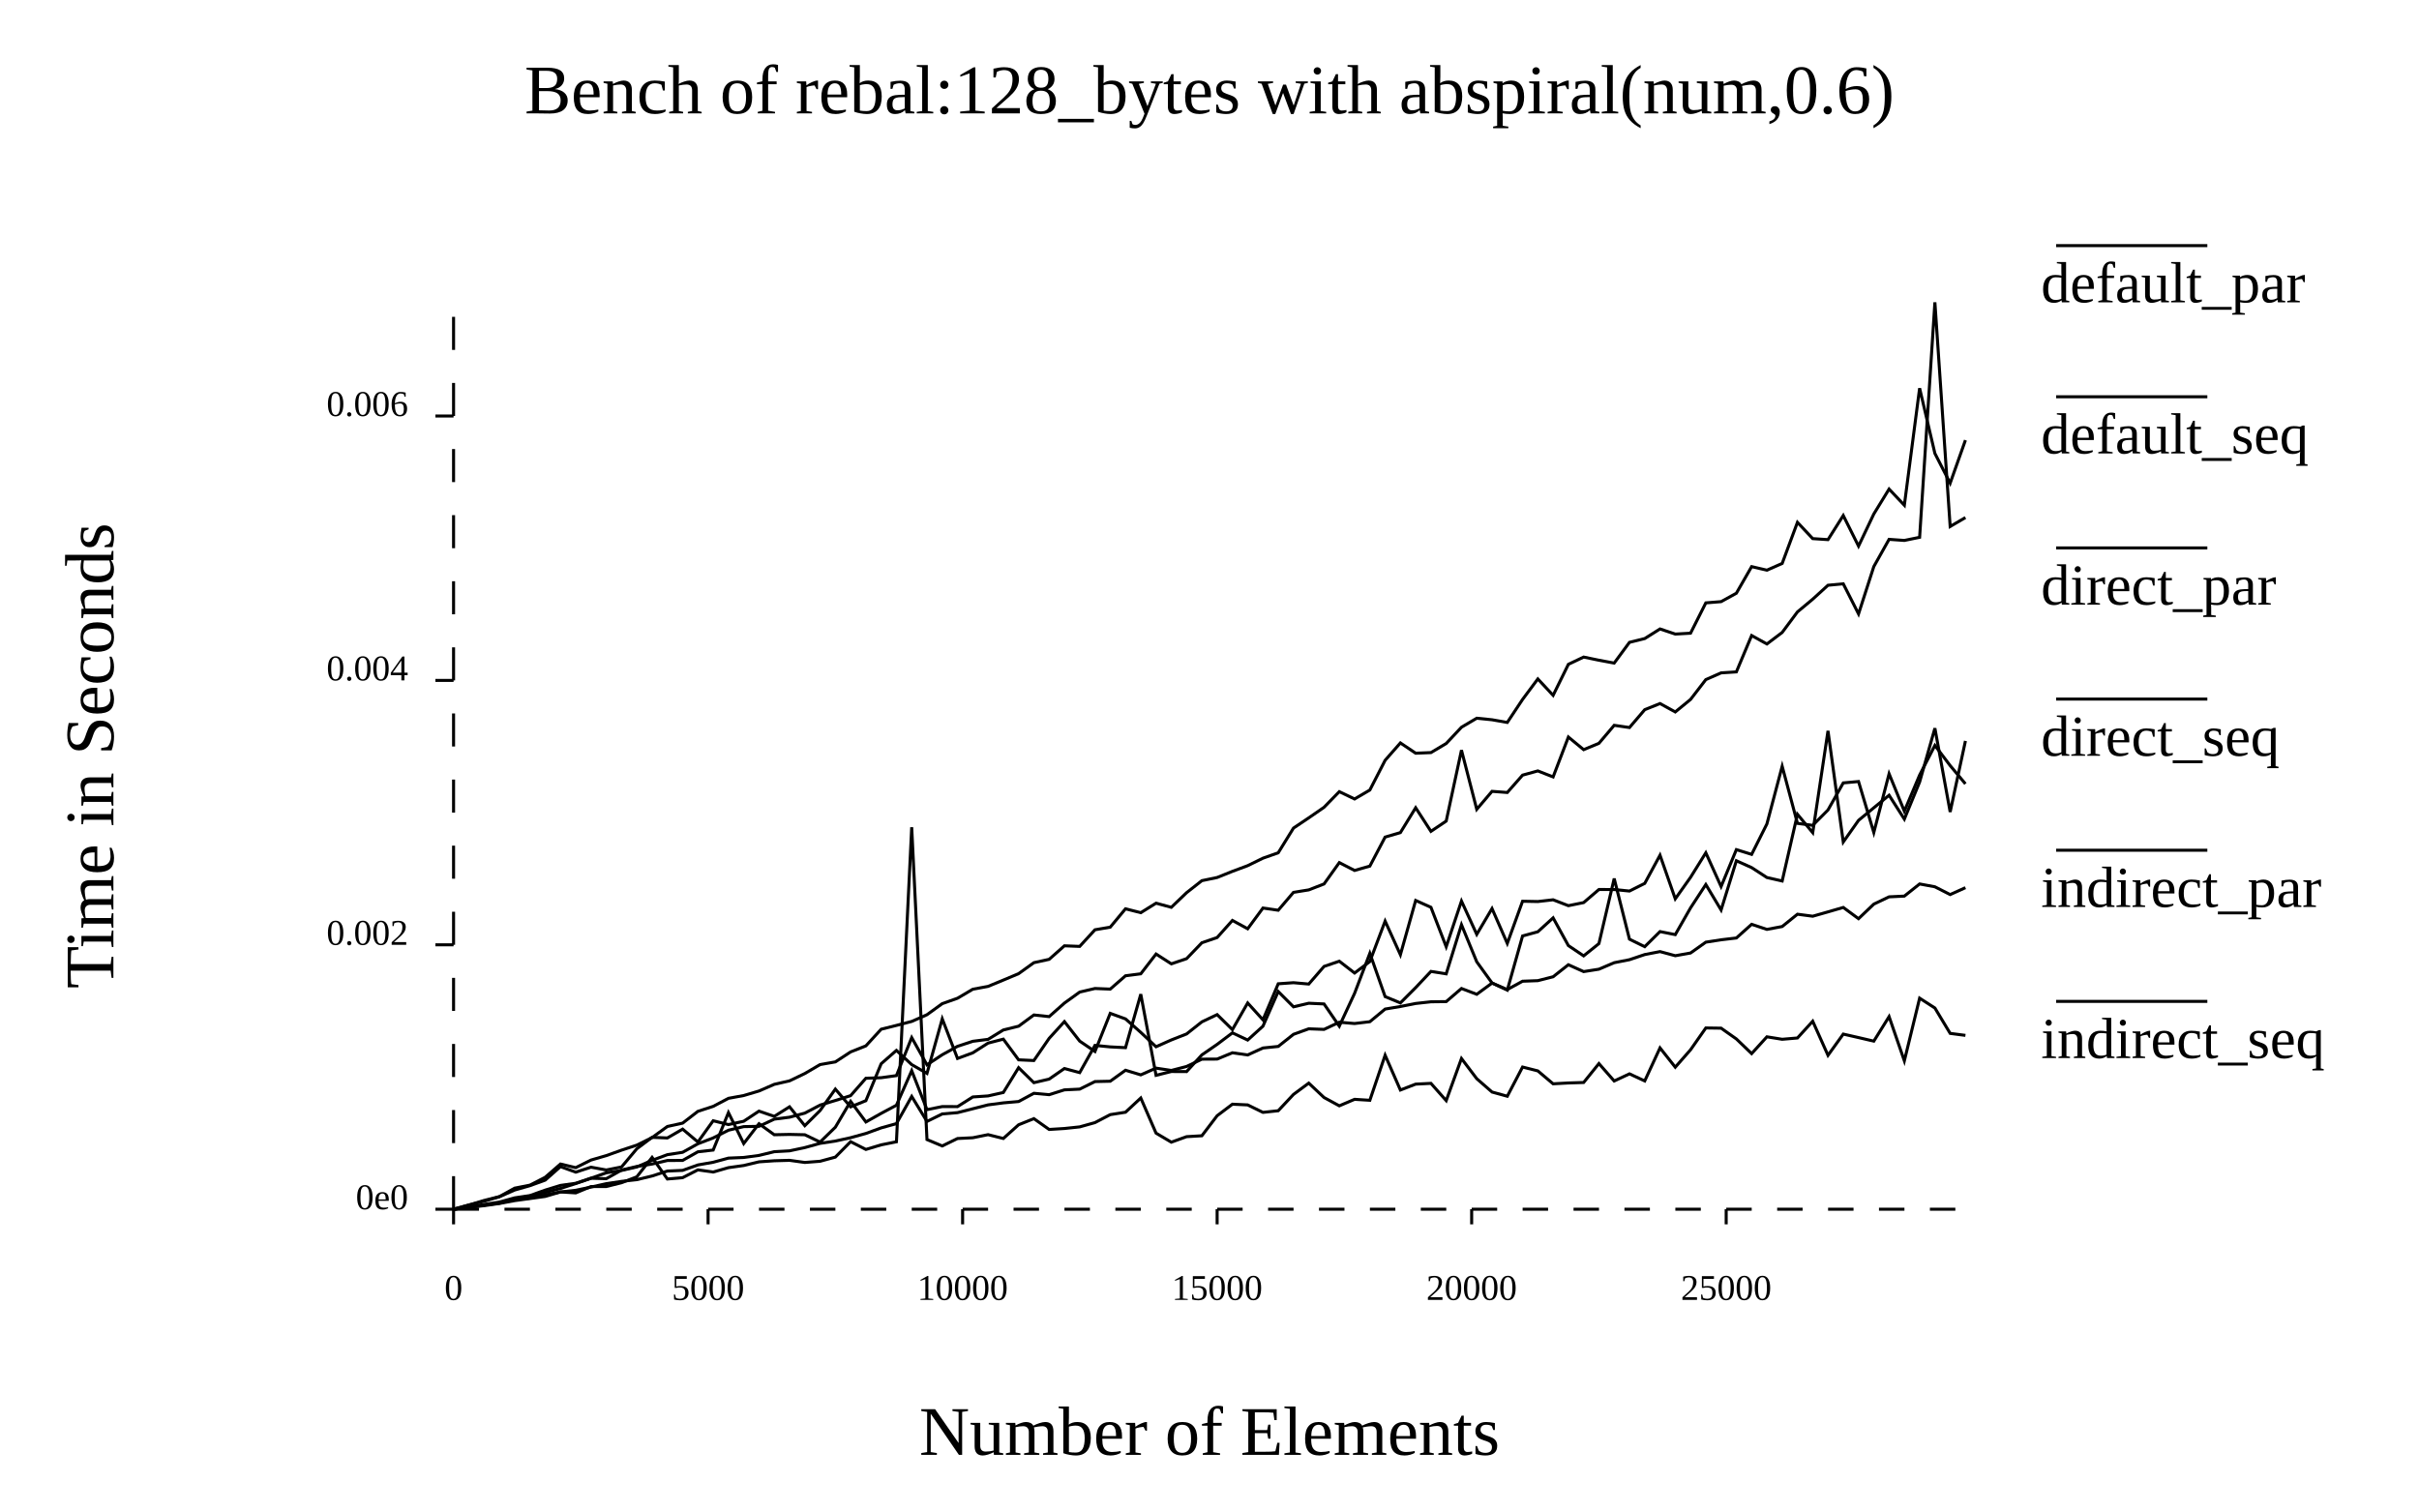
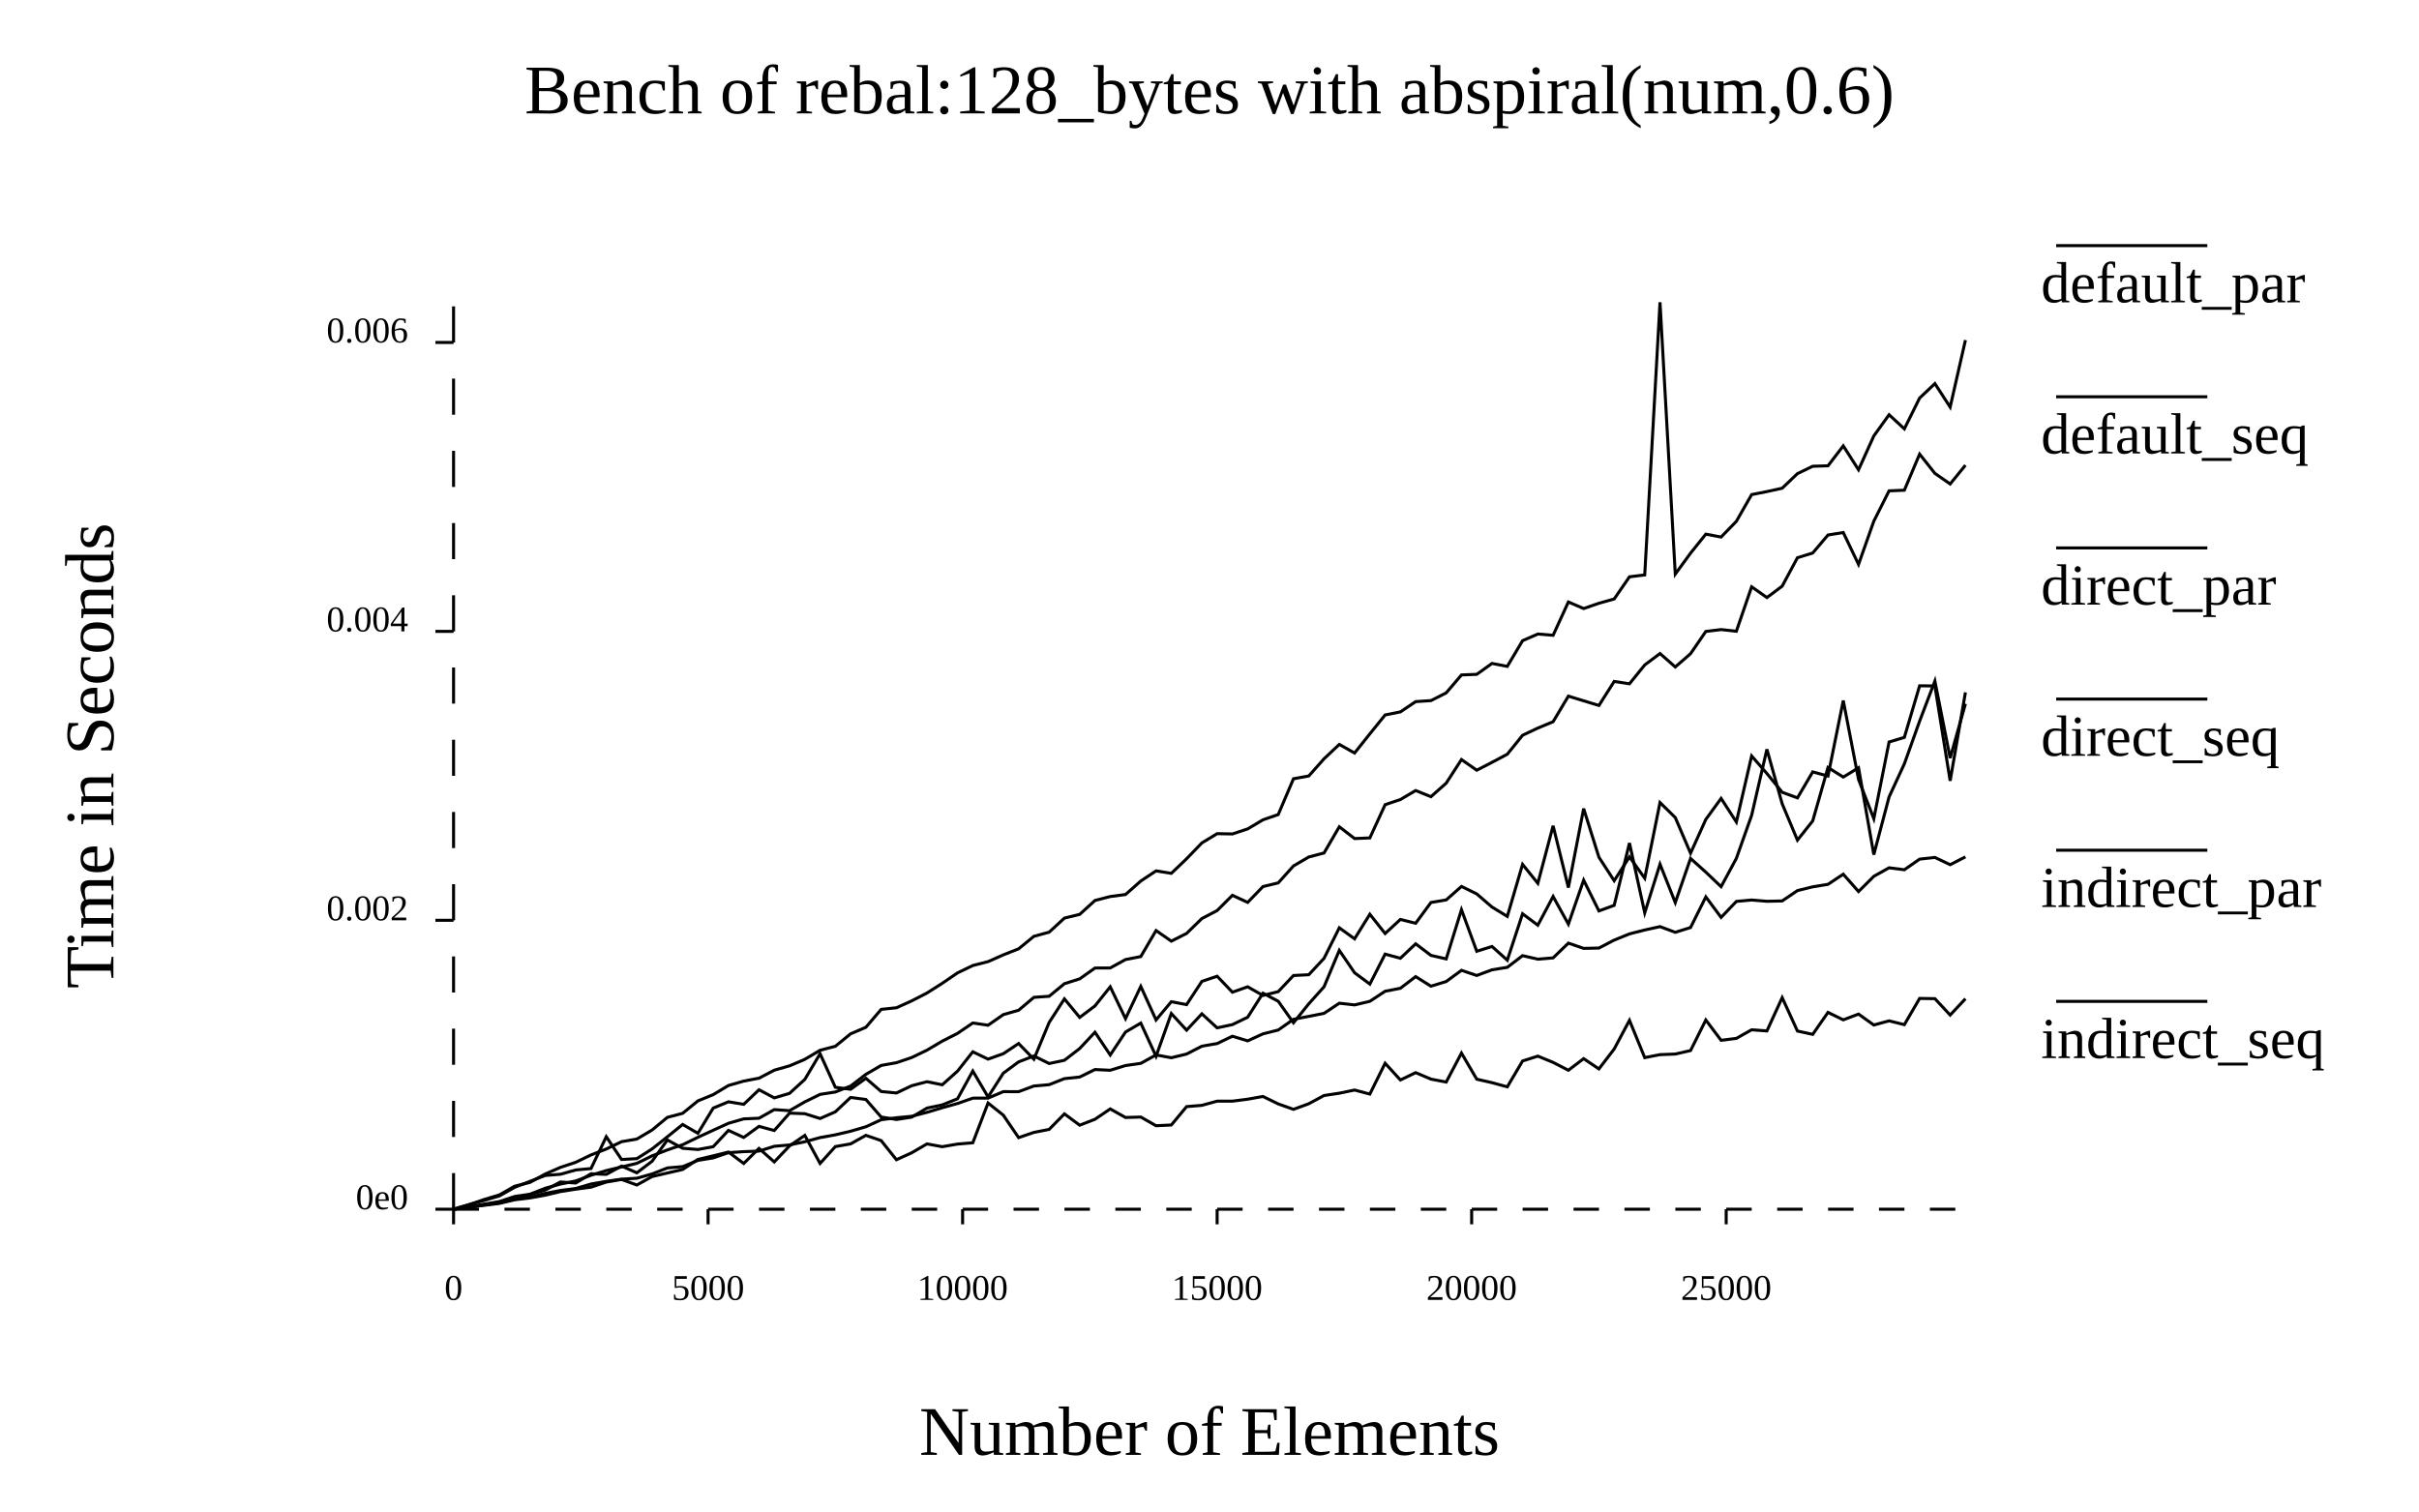
- <svg xmlns="http://www.w3.org/2000/svg" width="800" class="poloto_background poloto" height="500" viewBox="0 0 800 500">
-   <text class="poloto_text" alignment-baseline="middle" text-anchor="start" font-size="large" x="675" y="100">default_par</text>
-   <line class="poloto0stroke poloto0legend" stroke="black" x1="680" x2="730" y1="81.25" y2="81.25" />
-   <path class="poloto0stroke" fill="none" stroke="black" d=" M 650 342.498 L 644.949 341.836 L 639.899 333.446 L 634.848 330.186 L 629.798 350.913 L 624.747 336.291 L 619.697 344.407 L 614.646 343.224 L 609.596 342.07 L 604.545 349.092 L 599.495 337.814 L 594.444 343.359 L 589.394 343.788 L 584.343 342.971 L 579.293 348.527 L 574.242 343.672 L 569.192 340.113 L 564.141 340.041 L 559.091 347.26 L 554.04 353.021 L 548.99 346.639 L 543.939 357.566 L 538.889 355.222 L 533.838 357.588 L 528.788 351.823 L 523.737 358.08 L 518.687 358.239 L 513.636 358.514 L 508.586 354.247 L 503.535 352.968 L 498.485 362.63 L 493.434 361.234 L 488.384 356.823 L 483.333 350.149 L 478.283 364.073 L 473.232 358.367 L 468.182 358.624 L 463.131 360.574 L 458.081 349.056 L 453.03 363.967 L 447.98 363.651 L 442.929 365.799 L 437.879 363.049 L 432.828 358.292 L 427.778 362.027 L 422.727 367.424 L 417.677 367.966 L 412.626 365.496 L 407.576 365.264 L 402.525 369.076 L 397.475 375.703 L 392.424 376.001 L 387.374 377.825 L 382.323 374.836 L 377.273 363.217 L 372.222 367.917 L 367.172 368.714 L 362.121 371.351 L 357.071 372.765 L 352.02 373.301 L 346.97 373.617 L 341.919 370.038 L 336.869 372.067 L 331.818 376.604 L 326.768 375.338 L 321.717 376.359 L 316.667 376.614 L 311.616 379.075 L 306.566 376.959 L 301.515 273.637 L 296.465 377.692 L 291.414 378.712 L 286.364 380.229 L 281.313 377.659 L 276.263 382.766 L 271.212 384.14 L 266.162 384.532 L 261.111 383.831 L 256.061 383.975 L 251.01 384.332 L 245.96 385.543 L 240.909 386.254 L 235.859 387.702 L 230.808 386.982 L 225.758 389.565 L 220.707 390.005 L 215.657 382.852 L 210.606 389.28 L 205.556 391.235 L 200.505 392.493 L 195.455 392.51 L 190.404 394.6 L 185.354 394.287 L 180.303 395.778 L 175.253 396.474 L 170.202 397.162 L 165.152 398.108 L 160.101 398.832 L 155.051 399.391 L 150 399.995" />
-   <text class="poloto_text" alignment-baseline="middle" text-anchor="start" font-size="large" x="675" y="150">default_seq</text>
-   <line class="poloto1stroke poloto1legend" stroke="black" x1="680" x2="730" y1="131.25" y2="131.25" />
-   <path class="poloto1stroke" fill="none" stroke="black" d=" M 650 293.638 L 644.949 295.919 L 639.899 293.346 L 634.848 292.405 L 629.798 296.426 L 624.747 296.669 L 619.697 299.075 L 614.646 303.898 L 609.596 300.175 L 604.545 301.642 L 599.495 303.08 L 594.444 302.416 L 589.394 306.489 L 584.343 307.437 L 579.293 305.758 L 574.242 310.277 L 569.192 310.877 L 564.141 311.66 L 559.091 315.248 L 554.04 316.148 L 548.99 314.783 L 543.939 315.762 L 538.889 317.462 L 533.838 318.455 L 528.788 320.605 L 523.737 321.397 L 518.687 319.127 L 513.636 323.106 L 508.586 324.395 L 503.535 324.582 L 498.485 327.345 L 493.434 325.197 L 488.384 328.905 L 483.333 326.985 L 478.283 331.324 L 473.232 331.385 L 468.182 331.943 L 463.131 332.941 L 458.081 333.793 L 453.03 337.972 L 447.98 338.575 L 442.929 338.142 L 437.879 340.514 L 432.828 340.324 L 427.778 342.146 L 422.727 346.155 L 417.677 346.67 L 412.626 348.969 L 407.576 348.252 L 402.525 350.333 L 397.475 350.362 L 392.424 352.782 L 387.374 354.094 L 382.323 353.333 L 377.273 355.559 L 372.222 354.029 L 367.172 357.662 L 362.121 357.774 L 357.071 360.277 L 352.02 360.52 L 346.97 362.116 L 341.919 361.655 L 336.869 364.377 L 331.818 364.824 L 326.768 365.487 L 321.717 366.772 L 316.667 368.055 L 311.616 368.484 L 306.566 370.963 L 301.515 362.694 L 296.465 371.687 L 291.414 373.101 L 286.364 374.945 L 281.313 376.343 L 276.263 377.454 L 271.212 378.216 L 266.162 379.616 L 261.111 380.691 L 256.061 380.976 L 251.01 382.206 L 245.96 382.882 L 240.909 383.098 L 235.859 384.467 L 230.808 385.355 L 225.758 387.153 L 220.707 387.377 L 215.657 389.009 L 210.606 390.222 L 205.556 390.791 L 200.505 391.548 L 195.455 392.672 L 190.404 393.74 L 185.354 394.282 L 180.303 395.253 L 175.253 396.329 L 170.202 396.786 L 165.152 398.024 L 160.101 398.655 L 155.051 399.416 L 150 399.997" />
-   <text class="poloto_text" alignment-baseline="middle" text-anchor="start" font-size="large" x="675" y="200">direct_par</text>
-   <line class="poloto2stroke poloto2legend" stroke="black" x1="680" x2="730" y1="181.25" y2="181.25" />
-   <path class="poloto2stroke" fill="none" stroke="black" d=" M 650 259.3 L 644.949 253.258 L 639.899 246.582 L 634.848 256.388 L 629.798 268.328 L 624.747 255.959 L 619.697 275.389 L 614.646 258.521 L 609.596 258.979 L 604.545 267.932 L 599.495 273.017 L 594.444 272.36 L 589.394 253.469 L 584.343 272.551 L 579.293 282.618 L 574.242 281.05 L 569.192 293.263 L 564.141 282.099 L 559.091 290.208 L 554.04 297.328 L 548.99 282.894 L 543.939 292.221 L 538.889 294.754 L 533.838 294.256 L 528.788 294.244 L 523.737 298.569 L 518.687 299.592 L 513.636 297.644 L 508.586 298.222 L 503.535 298.125 L 498.485 312.073 L 493.434 300.544 L 488.384 309.085 L 483.333 298.066 L 478.283 313.185 L 473.232 300.126 L 468.182 297.865 L 463.131 315.818 L 458.081 304.696 L 453.03 318.073 L 447.98 321.869 L 442.929 317.959 L 437.879 319.691 L 432.828 325.516 L 427.778 325.07 L 422.727 325.43 L 417.677 337.355 L 412.626 331.775 L 407.576 340.6 L 402.525 335.628 L 397.475 338.024 L 392.424 342.023 L 387.374 344.009 L 382.323 346.258 L 377.273 341.509 L 372.222 337.047 L 367.172 335.209 L 362.121 347.822 L 357.071 344.393 L 352.02 337.937 L 346.97 343.479 L 341.919 350.818 L 336.869 350.584 L 331.818 343.744 L 326.768 345.05 L 321.717 348.272 L 316.667 350.13 L 311.616 337.028 L 306.566 355.078 L 301.515 352.165 L 296.465 347.462 L 291.414 351.885 L 286.364 364.095 L 281.313 366.146 L 276.263 360.27 L 271.212 367.363 L 266.162 372.367 L 261.111 366.122 L 256.061 369.287 L 251.01 367.551 L 245.96 370.903 L 240.909 371.999 L 235.859 370.735 L 230.808 377.766 L 225.758 373.508 L 220.707 376.43 L 215.657 376.224 L 210.606 380.006 L 205.556 386.016 L 200.505 387.023 L 195.455 386.098 L 190.404 387.741 L 185.354 385.911 L 180.303 390.381 L 175.253 392.217 L 170.202 393.66 L 165.152 395.878 L 160.101 397.356 L 155.051 398.603 L 150 399.994" />
-   <text class="poloto_text" alignment-baseline="middle" text-anchor="start" font-size="large" x="675" y="250">direct_seq</text>
-   <line class="poloto3stroke poloto3legend" stroke="black" x1="680" x2="730" y1="231.25" y2="231.25" />
-   <path class="poloto3stroke" fill="none" stroke="black" d=" M 650 145.602 L 644.949 159.84 L 639.899 149.989 L 634.848 128.421 L 629.798 167.126 L 624.747 161.781 L 619.697 170.022 L 614.646 180.645 L 609.596 170.528 L 604.545 178.508 L 599.495 178.172 L 594.444 172.783 L 589.394 186.383 L 584.343 188.614 L 579.293 187.437 L 574.242 196.239 L 569.192 199.02 L 564.141 199.427 L 559.091 209.458 L 554.04 209.746 L 548.99 208.054 L 543.939 211.231 L 538.889 212.485 L 533.838 219.343 L 528.788 218.399 L 523.737 217.354 L 518.687 219.751 L 513.636 230.018 L 508.586 224.587 L 503.535 231.371 L 498.485 238.981 L 493.434 238.094 L 488.384 237.583 L 483.333 240.562 L 478.283 245.948 L 473.232 248.953 L 468.182 249.157 L 463.131 245.758 L 458.081 251.505 L 453.03 261.336 L 447.98 264.295 L 442.929 261.871 L 437.879 267.05 L 432.828 270.539 L 427.778 273.925 L 422.727 282.098 L 417.677 283.882 L 412.626 286.358 L 407.576 288.24 L 402.525 290.269 L 397.475 291.318 L 392.424 295.292 L 387.374 300.135 L 382.323 298.768 L 377.273 301.91 L 372.222 300.625 L 367.172 306.699 L 362.121 307.565 L 357.071 313.061 L 352.02 312.865 L 346.97 317.34 L 341.919 318.446 L 336.869 322.079 L 331.818 324.206 L 326.768 326.293 L 321.717 327.231 L 316.667 330.211 L 311.616 332 L 306.566 335.661 L 301.515 337.885 L 296.465 339.199 L 291.414 340.461 L 286.364 345.962 L 281.313 347.966 L 276.263 351.267 L 271.212 352.151 L 266.162 355.116 L 261.111 357.54 L 256.061 358.692 L 251.01 360.894 L 245.96 362.393 L 240.909 363.32 L 235.859 365.98 L 230.808 367.621 L 225.758 371.519 L 220.707 372.634 L 215.657 376.299 L 210.606 378.803 L 205.556 380.463 L 200.505 382.268 L 195.455 383.738 L 190.404 386.252 L 185.354 385.049 L 180.303 389.442 L 175.253 392.035 L 170.202 393.035 L 165.152 395.831 L 160.101 397.099 L 155.051 398.633 L 150 399.995" />
-   <text class="poloto_text" alignment-baseline="middle" text-anchor="start" font-size="large" x="675" y="300">indirect_par</text>
-   <line class="poloto4stroke poloto4legend" stroke="black" x1="680" x2="730" y1="281.25" y2="281.25" />
-   <path class="poloto4stroke" fill="none" stroke="black" d=" M 650 245.095 L 644.949 268.59 L 639.899 240.898 L 634.848 258.698 L 629.798 270.959 L 624.747 263.063 L 619.697 267.21 L 614.646 271.37 L 609.596 278.524 L 604.545 241.754 L 599.495 275.451 L 594.444 269.358 L 589.394 291.428 L 584.343 290.28 L 579.293 286.997 L 574.242 284.733 L 569.192 301.017 L 564.141 292.596 L 559.091 300.318 L 554.04 309.167 L 548.99 308.16 L 543.939 313.156 L 538.889 310.677 L 533.838 290.613 L 528.788 312.141 L 523.737 316.197 L 518.687 312.796 L 513.636 303.623 L 508.586 308.224 L 503.535 309.613 L 498.485 327.524 L 493.434 325.148 L 488.384 318.162 L 483.333 305.887 L 478.283 322.142 L 473.232 321.339 L 468.182 326.701 L 463.131 331.756 L 458.081 329.671 L 453.03 315.341 L 447.98 328.593 L 442.929 339.458 L 437.879 332.097 L 432.828 331.866 L 427.778 333.052 L 422.727 327.991 L 417.677 339.453 L 412.626 344.04 L 407.576 341.662 L 402.525 345.472 L 397.475 348.951 L 392.424 354.476 L 387.374 354.45 L 382.323 355.713 L 377.273 328.867 L 372.222 346.56 L 367.172 346.308 L 362.121 345.809 L 357.071 354.817 L 352.02 353.456 L 346.97 356.959 L 341.919 358.14 L 336.869 353.182 L 331.818 361.391 L 326.768 362.525 L 321.717 362.866 L 316.667 366.061 L 311.616 366.048 L 306.566 367.063 L 301.515 354.177 L 296.465 365.603 L 291.414 368.299 L 286.364 371.138 L 281.313 364.318 L 276.263 372.876 L 271.212 377.789 L 266.162 375.37 L 261.111 375.259 L 256.061 375.364 L 251.01 371.716 L 245.96 378.276 L 240.909 368.039 L 235.859 380.431 L 230.808 381.008 L 225.758 383.857 L 220.707 383.891 L 215.657 385.057 L 210.606 385.857 L 205.556 387.051 L 200.505 389.899 L 195.455 389.763 L 190.404 391.51 L 185.354 393.135 L 180.303 394.465 L 175.253 395.649 L 170.202 396.522 L 165.152 397.875 L 160.101 398.623 L 155.051 399.336 L 150 399.996" />
-   <text class="poloto_text" alignment-baseline="middle" text-anchor="start" font-size="large" x="675" y="350">indirect_seq</text>
-   <line class="poloto5stroke poloto5legend" stroke="black" x1="680" x2="730" y1="331.25" y2="331.25" />
-   <path class="poloto5stroke" fill="none" stroke="black" d=" M 650 171.201 L 644.949 174.156 L 639.899 100 L 634.848 177.74 L 629.798 178.774 L 624.747 178.413 L 619.697 187.418 L 614.646 203.08 L 609.596 193.119 L 604.545 193.599 L 599.495 198.203 L 594.444 202.416 L 589.394 209.206 L 584.343 213.022 L 579.293 210.231 L 574.242 222.257 L 569.192 222.582 L 564.141 224.81 L 559.091 231.366 L 554.04 235.507 L 548.99 232.727 L 543.939 234.76 L 538.889 240.665 L 533.838 239.93 L 528.788 245.885 L 523.737 247.984 L 518.687 243.808 L 513.636 257.006 L 508.586 255.015 L 503.535 256.413 L 498.485 262.15 L 493.434 261.771 L 488.384 267.716 L 483.333 248.148 L 478.283 271.603 L 473.232 275.005 L 468.182 267.194 L 463.131 275.417 L 458.081 276.9 L 453.03 286.5 L 447.98 287.942 L 442.929 285.345 L 437.879 292.408 L 432.828 294.371 L 427.778 295.182 L 422.727 301.102 L 417.677 300.378 L 412.626 307.232 L 407.576 304.473 L 402.525 310.129 L 397.475 311.858 L 392.424 317.117 L 387.374 318.832 L 382.323 315.586 L 377.273 322.127 L 372.222 322.781 L 367.172 327.189 L 362.121 326.987 L 357.071 328.172 L 352.02 331.813 L 346.97 336.29 L 341.919 335.749 L 336.869 339.461 L 331.818 340.708 L 326.768 343.81 L 321.717 344.454 L 316.667 346.114 L 311.616 348.898 L 306.566 352.236 L 301.515 343.229 L 296.465 355.806 L 291.414 356.501 L 286.364 356.675 L 281.313 362.432 L 276.263 364.036 L 271.212 365.56 L 266.162 368.213 L 261.111 369.567 L 256.061 370.206 L 251.01 372.585 L 245.96 372.677 L 240.909 373.867 L 235.859 376.42 L 230.808 378.355 L 225.758 381.171 L 220.707 381.96 L 215.657 383.823 L 210.606 386.019 L 205.556 387.177 L 200.505 387.954 L 195.455 389.74 L 190.404 391.419 L 185.354 392.127 L 180.303 393.681 L 175.253 395.49 L 170.202 396.241 L 165.152 397.632 L 160.101 398.41 L 155.051 399.339 L 150 399.994" />
-   <text class="poloto_text" alignment-baseline="start" text-anchor="middle" font-size="x-large" x="400" y="37.5">Bench of rebal:128_bytes with abspiral(num,0.6)</text>
-   <text class="poloto_text" alignment-baseline="start" text-anchor="middle" font-size="x-large" x="400" y="481.25">Number of Elements</text>
-   <text class="poloto_text" alignment-baseline="start" text-anchor="middle" font-size="x-large" transform="rotate(-90,37.5,250)" x="37.5" y="250">Time in Seconds</text>
+ <svg xmlns="http://www.w3.org/2000/svg" class="poloto" width="800" height="500" viewBox="0 0 800 500">
+   <text class="poloto_text poloto_legend_text" alignment-baseline="middle" text-anchor="start" font-size="large" x="675" y="100">default_par</text>
+   <line class="poloto_line poloto_legend_icon poloto0stroke poloto0legend" stroke="black" x1="680" x2="730" y1="81.25" y2="81.25" />
+   <path class="poloto_line poloto0stroke" fill="none" stroke="black" d=" M 650 330.369 L 644.949 335.778 L 639.899 330.351 L 634.848 330.275 L 629.798 338.947 L 624.747 337.687 L 619.697 339.068 L 614.646 335.455 L 609.596 337.36 L 604.545 334.89 L 599.495 342.157 L 594.444 341.059 L 589.394 330.012 L 584.343 341.032 L 579.293 340.645 L 574.242 343.492 L 569.192 344.123 L 564.141 337.412 L 559.091 347.514 L 554.04 348.676 L 548.99 348.866 L 543.939 349.86 L 538.889 337.513 L 533.838 346.999 L 528.788 353.591 L 523.737 350.194 L 518.687 354.035 L 513.636 351.428 L 508.586 349.356 L 503.535 350.968 L 498.485 359.526 L 493.434 358.143 L 488.384 356.992 L 483.333 348.352 L 478.283 357.935 L 473.232 356.968 L 468.182 354.825 L 463.131 357.253 L 458.081 351.712 L 453.03 361.911 L 447.98 360.574 L 442.929 361.625 L 437.879 362.388 L 432.828 365.116 L 427.778 366.964 L 422.727 365.167 L 417.677 362.704 L 412.626 363.607 L 407.576 364.258 L 402.525 364.258 L 397.475 365.641 L 392.424 366.064 L 387.374 372.142 L 382.323 372.385 L 377.273 369.508 L 372.222 369.656 L 367.172 366.823 L 362.121 370.246 L 357.071 372.208 L 352.02 368.461 L 346.97 373.6 L 341.919 374.594 L 336.869 376.32 L 331.818 368.903 L 326.768 364.864 L 321.717 378.029 L 316.667 378.447 L 311.616 379.318 L 306.566 378.395 L 301.515 381.335 L 296.465 383.631 L 291.414 377.308 L 286.364 375.563 L 281.313 378.389 L 276.263 379.284 L 271.212 384.862 L 266.162 375.572 L 261.111 379.054 L 256.061 384.363 L 251.01 379.884 L 245.96 384.871 L 240.909 381.082 L 235.859 382.342 L 230.808 383.534 L 225.758 386.864 L 220.707 388.018 L 215.657 389.191 L 210.606 391.991 L 205.556 390.151 L 200.505 391.019 L 195.455 392.71 L 190.404 393.375 L 185.354 394.164 L 180.303 395.369 L 175.253 396.272 L 170.202 396.881 L 165.152 398.081 L 160.101 398.716 L 155.051 399.331 L 150 399.996" />
+   <text class="poloto_text poloto_legend_text" alignment-baseline="middle" text-anchor="start" font-size="large" x="675" y="150">default_seq</text>
+   <line class="poloto_line poloto_legend_icon poloto1stroke poloto1legend" stroke="black" x1="680" x2="730" y1="131.25" y2="131.25" />
+   <path class="poloto_line poloto1stroke" fill="none" stroke="black" d=" M 650 283.445 L 644.949 286.036 L 639.899 283.631 L 634.848 284.194 L 629.798 287.709 L 624.747 287.063 L 619.697 289.882 L 614.646 294.917 L 609.596 289.177 L 604.545 292.529 L 599.495 293.354 L 594.444 294.603 L 589.394 298.027 L 584.343 298.137 L 579.293 297.719 L 574.242 298.182 L 569.192 303.466 L 564.141 296.682 L 559.091 306.823 L 554.04 308.404 L 548.99 306.522 L 543.939 307.64 L 538.889 308.92 L 533.838 310.977 L 528.788 313.61 L 523.737 313.717 L 518.687 311.981 L 513.636 316.861 L 508.586 317.288 L 503.535 316.13 L 498.485 319.985 L 493.434 320.806 L 488.384 322.683 L 483.333 320.979 L 478.283 324.678 L 473.232 326.229 L 468.182 323.055 L 463.131 326.918 L 458.081 327.896 L 453.03 331.225 L 447.98 332.421 L 442.929 331.852 L 437.879 335.212 L 432.828 336.212 L 427.778 337.178 L 422.727 340.724 L 417.677 341.993 L 412.626 344.31 L 407.576 342.778 L 402.525 345.203 L 397.475 346.071 L 392.424 348.668 L 387.374 349.893 L 382.323 348.966 L 377.273 351.742 L 372.222 352.476 L 367.172 354.035 L 362.121 353.796 L 357.071 356.272 L 352.02 356.808 L 346.97 358.795 L 341.919 359.24 L 336.869 361.121 L 331.818 361.103 L 326.768 363.241 L 321.717 363.265 L 316.667 365.028 L 311.616 366.434 L 306.566 367.954 L 301.515 369.262 L 296.465 369.737 L 291.414 370.408 L 286.364 372.722 L 281.313 374.201 L 276.263 375.397 L 271.212 376.309 L 266.162 377.68 L 261.111 378.739 L 256.061 379.182 L 251.01 380.776 L 245.96 380.955 L 240.909 381.295 L 235.859 383.029 L 230.808 383.844 L 225.758 385.914 L 220.707 386.345 L 215.657 388.332 L 210.606 389.754 L 205.556 390.059 L 200.505 390.781 L 195.455 391.666 L 190.404 393.146 L 185.354 393.803 L 180.303 394.766 L 175.253 396.023 L 170.202 396.658 L 165.152 397.924 L 160.101 398.557 L 155.051 399.373 L 150 399.996" />
+   <text class="poloto_text poloto_legend_text" alignment-baseline="middle" text-anchor="start" font-size="large" x="675" y="200">direct_par</text>
+   <line class="poloto_line poloto_legend_icon poloto2stroke poloto2legend" stroke="black" x1="680" x2="730" y1="181.25" y2="181.25" />
+   <path class="poloto_line poloto2stroke" fill="none" stroke="black" d=" M 650 229.033 L 644.949 258.293 L 639.899 226.907 L 634.848 226.856 L 629.798 243.92 L 624.747 245.447 L 619.697 270.822 L 614.646 257.83 L 609.596 231.741 L 604.545 256.715 L 599.495 255.333 L 594.444 263.929 L 589.394 262.077 L 584.343 255.875 L 579.293 250.067 L 574.242 271.911 L 569.192 264.111 L 564.141 271.056 L 559.091 282.242 L 554.04 270.443 L 548.99 265.479 L 543.939 290.516 L 538.889 283.459 L 533.838 291.337 L 528.788 283.562 L 523.737 267.487 L 518.687 293.618 L 513.636 273.163 L 508.586 292.195 L 503.535 285.935 L 498.485 303.138 L 493.434 300.05 L 488.384 295.702 L 483.333 293.228 L 478.283 297.69 L 473.232 298.538 L 468.182 305.411 L 463.131 304.141 L 458.081 308.805 L 453.03 302.428 L 447.98 310.55 L 442.929 306.916 L 437.879 317.016 L 432.828 322.431 L 427.778 322.691 L 422.727 328.031 L 417.677 329.293 L 412.626 326.426 L 407.576 328.214 L 402.525 322.93 L 397.475 324.633 L 392.424 332.321 L 387.374 331.354 L 382.323 337.388 L 377.273 326.296 L 372.222 336.954 L 367.172 326.435 L 362.121 332.747 L 357.071 336.558 L 352.02 330.423 L 346.97 338.218 L 341.919 350.378 L 336.869 345.187 L 331.818 348.557 L 326.768 350.352 L 321.717 347.929 L 316.667 354.324 L 311.616 358.843 L 306.566 357.814 L 301.515 359.151 L 296.465 361.549 L 291.414 361.06 L 286.364 356.701 L 281.313 360.323 L 276.263 359.671 L 271.212 348.568 L 266.162 357.061 L 261.111 361.68 L 256.061 363.173 L 251.01 360.484 L 245.96 365.306 L 240.909 364.462 L 235.859 366.563 L 230.808 374.885 L 225.758 371.962 L 220.707 376.049 L 215.657 380.056 L 210.606 383.271 L 205.556 383.553 L 200.505 376.016 L 195.455 386.549 L 190.404 387.017 L 185.354 388.434 L 180.303 388.838 L 175.253 390.788 L 170.202 392.756 L 165.152 395.606 L 160.101 397.106 L 155.051 398.508 L 150 399.992" />
+   <text class="poloto_text poloto_legend_text" alignment-baseline="middle" text-anchor="start" font-size="large" x="675" y="250">direct_seq</text>
+   <line class="poloto_line poloto_legend_icon poloto3stroke poloto3legend" stroke="black" x1="680" x2="730" y1="231.25" y2="231.25" />
+   <path class="poloto_line poloto3stroke" fill="none" stroke="black" d=" M 650 112.501 L 644.949 134.67 L 639.899 126.89 L 634.848 131.669 L 629.798 141.865 L 624.747 137.188 L 619.697 144.213 L 614.646 155.402 L 609.596 147.487 L 604.545 154.083 L 599.495 154.233 L 594.444 156.674 L 589.394 161.498 L 584.343 162.61 L 579.293 163.607 L 574.242 172.453 L 569.192 177.647 L 564.141 176.693 L 559.091 182.977 L 554.04 189.909 L 548.99 100 L 543.939 190.18 L 538.889 190.806 L 533.838 198.14 L 528.788 199.556 L 523.737 201.303 L 518.687 199.127 L 513.636 210.147 L 508.586 209.734 L 503.535 211.936 L 498.485 220.441 L 493.434 219.456 L 488.384 223.069 L 483.333 223.264 L 478.283 229.195 L 473.232 231.758 L 468.182 232.087 L 463.131 235.493 L 458.081 236.502 L 453.03 242.749 L 447.98 249.095 L 442.929 246.25 L 437.879 251.005 L 432.828 256.691 L 427.778 257.607 L 422.727 269.453 L 417.677 271.187 L 412.626 274.195 L 407.576 275.869 L 402.525 275.774 L 397.475 278.831 L 392.424 284.074 L 387.374 288.9 L 382.323 288.08 L 377.273 291.442 L 372.222 295.902 L 367.172 296.571 L 362.121 297.873 L 357.071 302.471 L 352.02 303.704 L 346.97 308.354 L 341.919 309.73 L 336.869 313.869 L 331.818 315.859 L 326.768 318.101 L 321.717 319.386 L 316.667 321.82 L 311.616 325.272 L 306.566 328.476 L 301.515 331.078 L 296.465 333.361 L 291.414 333.893 L 286.364 339.812 L 281.313 341.979 L 276.263 346.101 L 271.212 347.416 L 266.162 350.425 L 261.111 352.573 L 256.061 354.014 L 251.01 356.654 L 245.96 357.62 L 240.909 359.077 L 235.859 362.104 L 230.808 364.168 L 225.758 368.281 L 220.707 369.614 L 215.657 373.799 L 210.606 376.792 L 205.556 377.664 L 200.505 380.077 L 195.455 382.044 L 190.404 384.478 L 185.354 386.152 L 180.303 388.349 L 175.253 391.133 L 170.202 392.392 L 165.152 395.269 L 160.101 396.786 L 155.051 398.514 L 150 399.994" />
+   <text class="poloto_text poloto_legend_text" alignment-baseline="middle" text-anchor="start" font-size="large" x="675" y="300">indirect_par</text>
+   <line class="poloto_line poloto_legend_icon poloto4stroke poloto4legend" stroke="black" x1="680" x2="730" y1="281.25" y2="281.25" />
+   <path class="poloto_line poloto4stroke" fill="none" stroke="black" d=" M 650 232.801 L 644.949 250.746 L 639.899 225.285 L 634.848 238.546 L 629.798 252.674 L 624.747 263.614 L 619.697 282.705 L 614.646 253.97 L 609.596 257.054 L 604.545 253.88 L 599.495 271.548 L 594.444 277.912 L 589.394 265.889 L 584.343 247.866 L 579.293 269.705 L 574.242 283.95 L 569.192 293.309 L 564.141 288.504 L 559.091 283.97 L 554.04 298.565 L 548.99 285.865 L 543.939 301.954 L 538.889 278.872 L 533.838 299.478 L 528.788 301.33 L 523.737 291.15 L 518.687 305.694 L 513.636 296.551 L 508.586 306.051 L 503.535 302.273 L 498.485 317.622 L 493.434 313.087 L 488.384 314.674 L 483.333 300.921 L 478.283 317.199 L 473.232 316.032 L 468.182 312.206 L 463.131 316.983 L 458.081 315.613 L 453.03 325.532 L 447.98 321.784 L 442.929 314.381 L 437.879 326.423 L 432.828 332.06 L 427.778 338.332 L 422.727 331.206 L 417.677 328.549 L 412.626 336.49 L 407.576 338.932 L 402.525 340.007 L 397.475 335.367 L 392.424 340.774 L 387.374 335.273 L 382.323 349.413 L 377.273 338.431 L 372.222 341.392 L 367.172 348.993 L 362.121 341.452 L 357.071 346.836 L 352.02 350.731 L 346.97 351.805 L 341.919 349.308 L 336.869 351.265 L 331.818 354.989 L 326.768 362.86 L 321.717 354.288 L 316.667 363.469 L 311.616 365.487 L 306.566 366.551 L 301.515 369.538 L 296.465 370.323 L 291.414 369.501 L 286.364 363.703 L 281.313 363.026 L 276.263 367.786 L 271.212 369.995 L 266.162 368.399 L 261.111 368.219 L 256.061 373.967 L 251.01 372.591 L 245.96 376.265 L 240.909 373.925 L 235.859 379.322 L 230.808 380.245 L 225.758 379.84 L 220.707 377.089 L 215.657 384.135 L 210.606 387.96 L 205.556 385.726 L 200.505 388.474 L 195.455 388.271 L 190.404 391.332 L 185.354 390.983 L 180.303 393.677 L 175.253 395.195 L 170.202 396.046 L 165.152 397.707 L 160.101 398.55 L 155.051 399.271 L 150 399.996" />
+   <text class="poloto_text poloto_legend_text" alignment-baseline="middle" text-anchor="start" font-size="large" x="675" y="350">indirect_seq</text>
+   <line class="poloto_line poloto_legend_icon poloto5stroke poloto5legend" stroke="black" x1="680" x2="730" y1="331.25" y2="331.25" />
+   <path class="poloto_line poloto5stroke" fill="none" stroke="black" d=" M 650 153.881 L 644.949 160.095 L 639.899 156.594 L 634.848 150.214 L 629.798 162.155 L 624.747 162.368 L 619.697 172.397 L 614.646 186.698 L 609.596 176.154 L 604.545 176.978 L 599.495 182.924 L 594.444 184.493 L 589.394 193.894 L 584.343 197.667 L 579.293 194.109 L 574.242 208.813 L 569.192 208.26 L 564.141 208.879 L 559.091 216.232 L 554.04 220.629 L 548.99 216.185 L 543.939 219.957 L 538.889 226.197 L 533.838 225.414 L 528.788 233.362 L 523.737 231.827 L 518.687 230.274 L 513.636 238.74 L 508.586 240.843 L 503.535 243.221 L 498.485 249.492 L 493.434 252.174 L 488.384 254.781 L 483.333 251.258 L 478.283 259.057 L 473.232 263.543 L 468.182 261.498 L 463.131 264.482 L 458.081 266.182 L 453.03 277.181 L 447.98 277.391 L 442.929 273.485 L 437.879 282.158 L 432.828 283.486 L 427.778 286.443 L 422.727 292.054 L 417.677 293.275 L 412.626 298.513 L 407.576 296.161 L 402.525 301.201 L 397.475 303.852 L 392.424 308.766 L 387.374 311.329 L 382.323 307.817 L 377.273 316.428 L 372.222 317.413 L 367.172 320.191 L 362.121 320.215 L 357.071 323.799 L 352.02 325.403 L 346.97 329.556 L 341.919 329.914 L 336.869 334.185 L 331.818 335.625 L 326.768 339.141 L 321.717 338.397 L 316.667 341.832 L 311.616 344.4 L 306.566 347.385 L 301.515 349.817 L 296.465 351.53 L 291.414 352.437 L 286.364 355.382 L 281.313 359.251 L 276.263 361.227 L 271.212 362.014 L 266.162 364.492 L 261.111 367.406 L 256.061 367.053 L 251.01 369.9 L 245.96 370.119 L 240.909 371.578 L 235.859 373.881 L 230.808 376.206 L 225.758 378.663 L 220.707 380.385 L 215.657 382.344 L 210.606 384.832 L 205.556 386.01 L 200.505 387.219 L 195.455 388.757 L 190.404 390.645 L 185.354 391.679 L 180.303 393.066 L 175.253 395.041 L 170.202 395.793 L 165.152 397.466 L 160.101 398.318 L 155.051 399.289 L 150 399.996" />
+   <text class="poloto_labels poloto_text poloto_title" alignment-baseline="start" text-anchor="middle" font-size="x-large" x="400" y="37.5">Bench of rebal:128_bytes with abspiral(num,0.6)</text>
+   <text class="poloto_labels poloto_text poloto_xname" alignment-baseline="start" text-anchor="middle" font-size="x-large" x="400" y="481.25">Number of Elements</text>
+   <text class="poloto_labels poloto_text poloto_yname" alignment-baseline="start" text-anchor="middle" font-size="x-large" transform="rotate(-90,37.5,250)" x="37.5" y="250">Time in Seconds</text>
  <line class="poloto_axis_lines" stroke="black" x1="150" x2="150" y1="400" y2="405" />
-   <text class="poloto_text" alignment-baseline="start" text-anchor="middle" x="150" y="430"> 0</text>
+   <text class="poloto_tick_labels poloto_text" alignment-baseline="start" text-anchor="middle" x="150" y="430"> 0</text>
  <line class="poloto_axis_lines" stroke="black" x1="234.175" x2="234.175" y1="400" y2="405" />
-   <text class="poloto_text" alignment-baseline="start" text-anchor="middle" x="234.175" y="430"> 5000</text>
+   <text class="poloto_tick_labels poloto_text" alignment-baseline="start" text-anchor="middle" x="234.175" y="430"> 5000</text>
  <line class="poloto_axis_lines" stroke="black" x1="318.35" x2="318.35" y1="400" y2="405" />
-   <text class="poloto_text" alignment-baseline="start" text-anchor="middle" x="318.35" y="430"> 10000</text>
+   <text class="poloto_tick_labels poloto_text" alignment-baseline="start" text-anchor="middle" x="318.35" y="430"> 10000</text>
  <line class="poloto_axis_lines" stroke="black" x1="402.525" x2="402.525" y1="400" y2="405" />
-   <text class="poloto_text" alignment-baseline="start" text-anchor="middle" x="402.525" y="430"> 15000</text>
+   <text class="poloto_tick_labels poloto_text" alignment-baseline="start" text-anchor="middle" x="402.525" y="430"> 15000</text>
  <line class="poloto_axis_lines" stroke="black" x1="486.7" x2="486.7" y1="400" y2="405" />
-   <text class="poloto_text" alignment-baseline="start" text-anchor="middle" x="486.7" y="430"> 20000</text>
+   <text class="poloto_tick_labels poloto_text" alignment-baseline="start" text-anchor="middle" x="486.7" y="430"> 20000</text>
  <line class="poloto_axis_lines" stroke="black" x1="570.875" x2="570.875" y1="400" y2="405" />
-   <text class="poloto_text" alignment-baseline="start" text-anchor="middle" x="570.875" y="430"> 25000</text>
+   <text class="poloto_tick_labels poloto_text" alignment-baseline="start" text-anchor="middle" x="570.875" y="430"> 25000</text>
  <line class="poloto_axis_lines" stroke="black" x1="150" x2="144" y1="400" y2="400" />
-   <text class="poloto_text" alignment-baseline="middle" text-anchor="end" x="135" y="400"> 0e0</text>
-   <line class="poloto_axis_lines" stroke="black" x1="150" x2="144" y1="312.537" y2="312.537" />
-   <text class="poloto_text" alignment-baseline="middle" text-anchor="end" x="135" y="312.537"> 0.002</text>
-   <line class="poloto_axis_lines" stroke="black" x1="150" x2="144" y1="225.074" y2="225.074" />
-   <text class="poloto_text" alignment-baseline="middle" text-anchor="end" x="135" y="225.074"> 0.004</text>
-   <line class="poloto_axis_lines" stroke="black" x1="150" x2="144" y1="137.611" y2="137.611" />
-   <text class="poloto_text" alignment-baseline="middle" text-anchor="end" x="135" y="137.611"> 0.006</text>
+   <text class="poloto_tick_labels poloto_text" alignment-baseline="middle" text-anchor="end" x="135" y="400"> 0e0</text>
+   <line class="poloto_axis_lines" stroke="black" x1="150" x2="144" y1="304.428" y2="304.428" />
+   <text class="poloto_tick_labels poloto_text" alignment-baseline="middle" text-anchor="end" x="135" y="304.428"> 0.002</text>
+   <line class="poloto_axis_lines" stroke="black" x1="150" x2="144" y1="208.857" y2="208.857" />
+   <text class="poloto_tick_labels poloto_text" alignment-baseline="middle" text-anchor="end" x="135" y="208.857"> 0.004</text>
+   <line class="poloto_axis_lines" stroke="black" x1="150" x2="144" y1="113.285" y2="113.285" />
+   <text class="poloto_tick_labels poloto_text" alignment-baseline="middle" text-anchor="end" x="135" y="113.285"> 0.006</text>
  <path stroke="black" fill="none" class="poloto_axis_lines" style="stroke-dasharray:8.418;stroke-dashoffset:-0;" d=" M 150 400 L 650 400" />
-   <path stroke="black" fill="none" class="poloto_axis_lines" style="stroke-dasharray:10.933;stroke-dashoffset:-0;" d=" M 150 400 L 150 100" />
+   <path stroke="black" fill="none" class="poloto_axis_lines" style="stroke-dasharray:11.946;stroke-dashoffset:-0;" d=" M 150 400 L 150 100" />
</svg>
